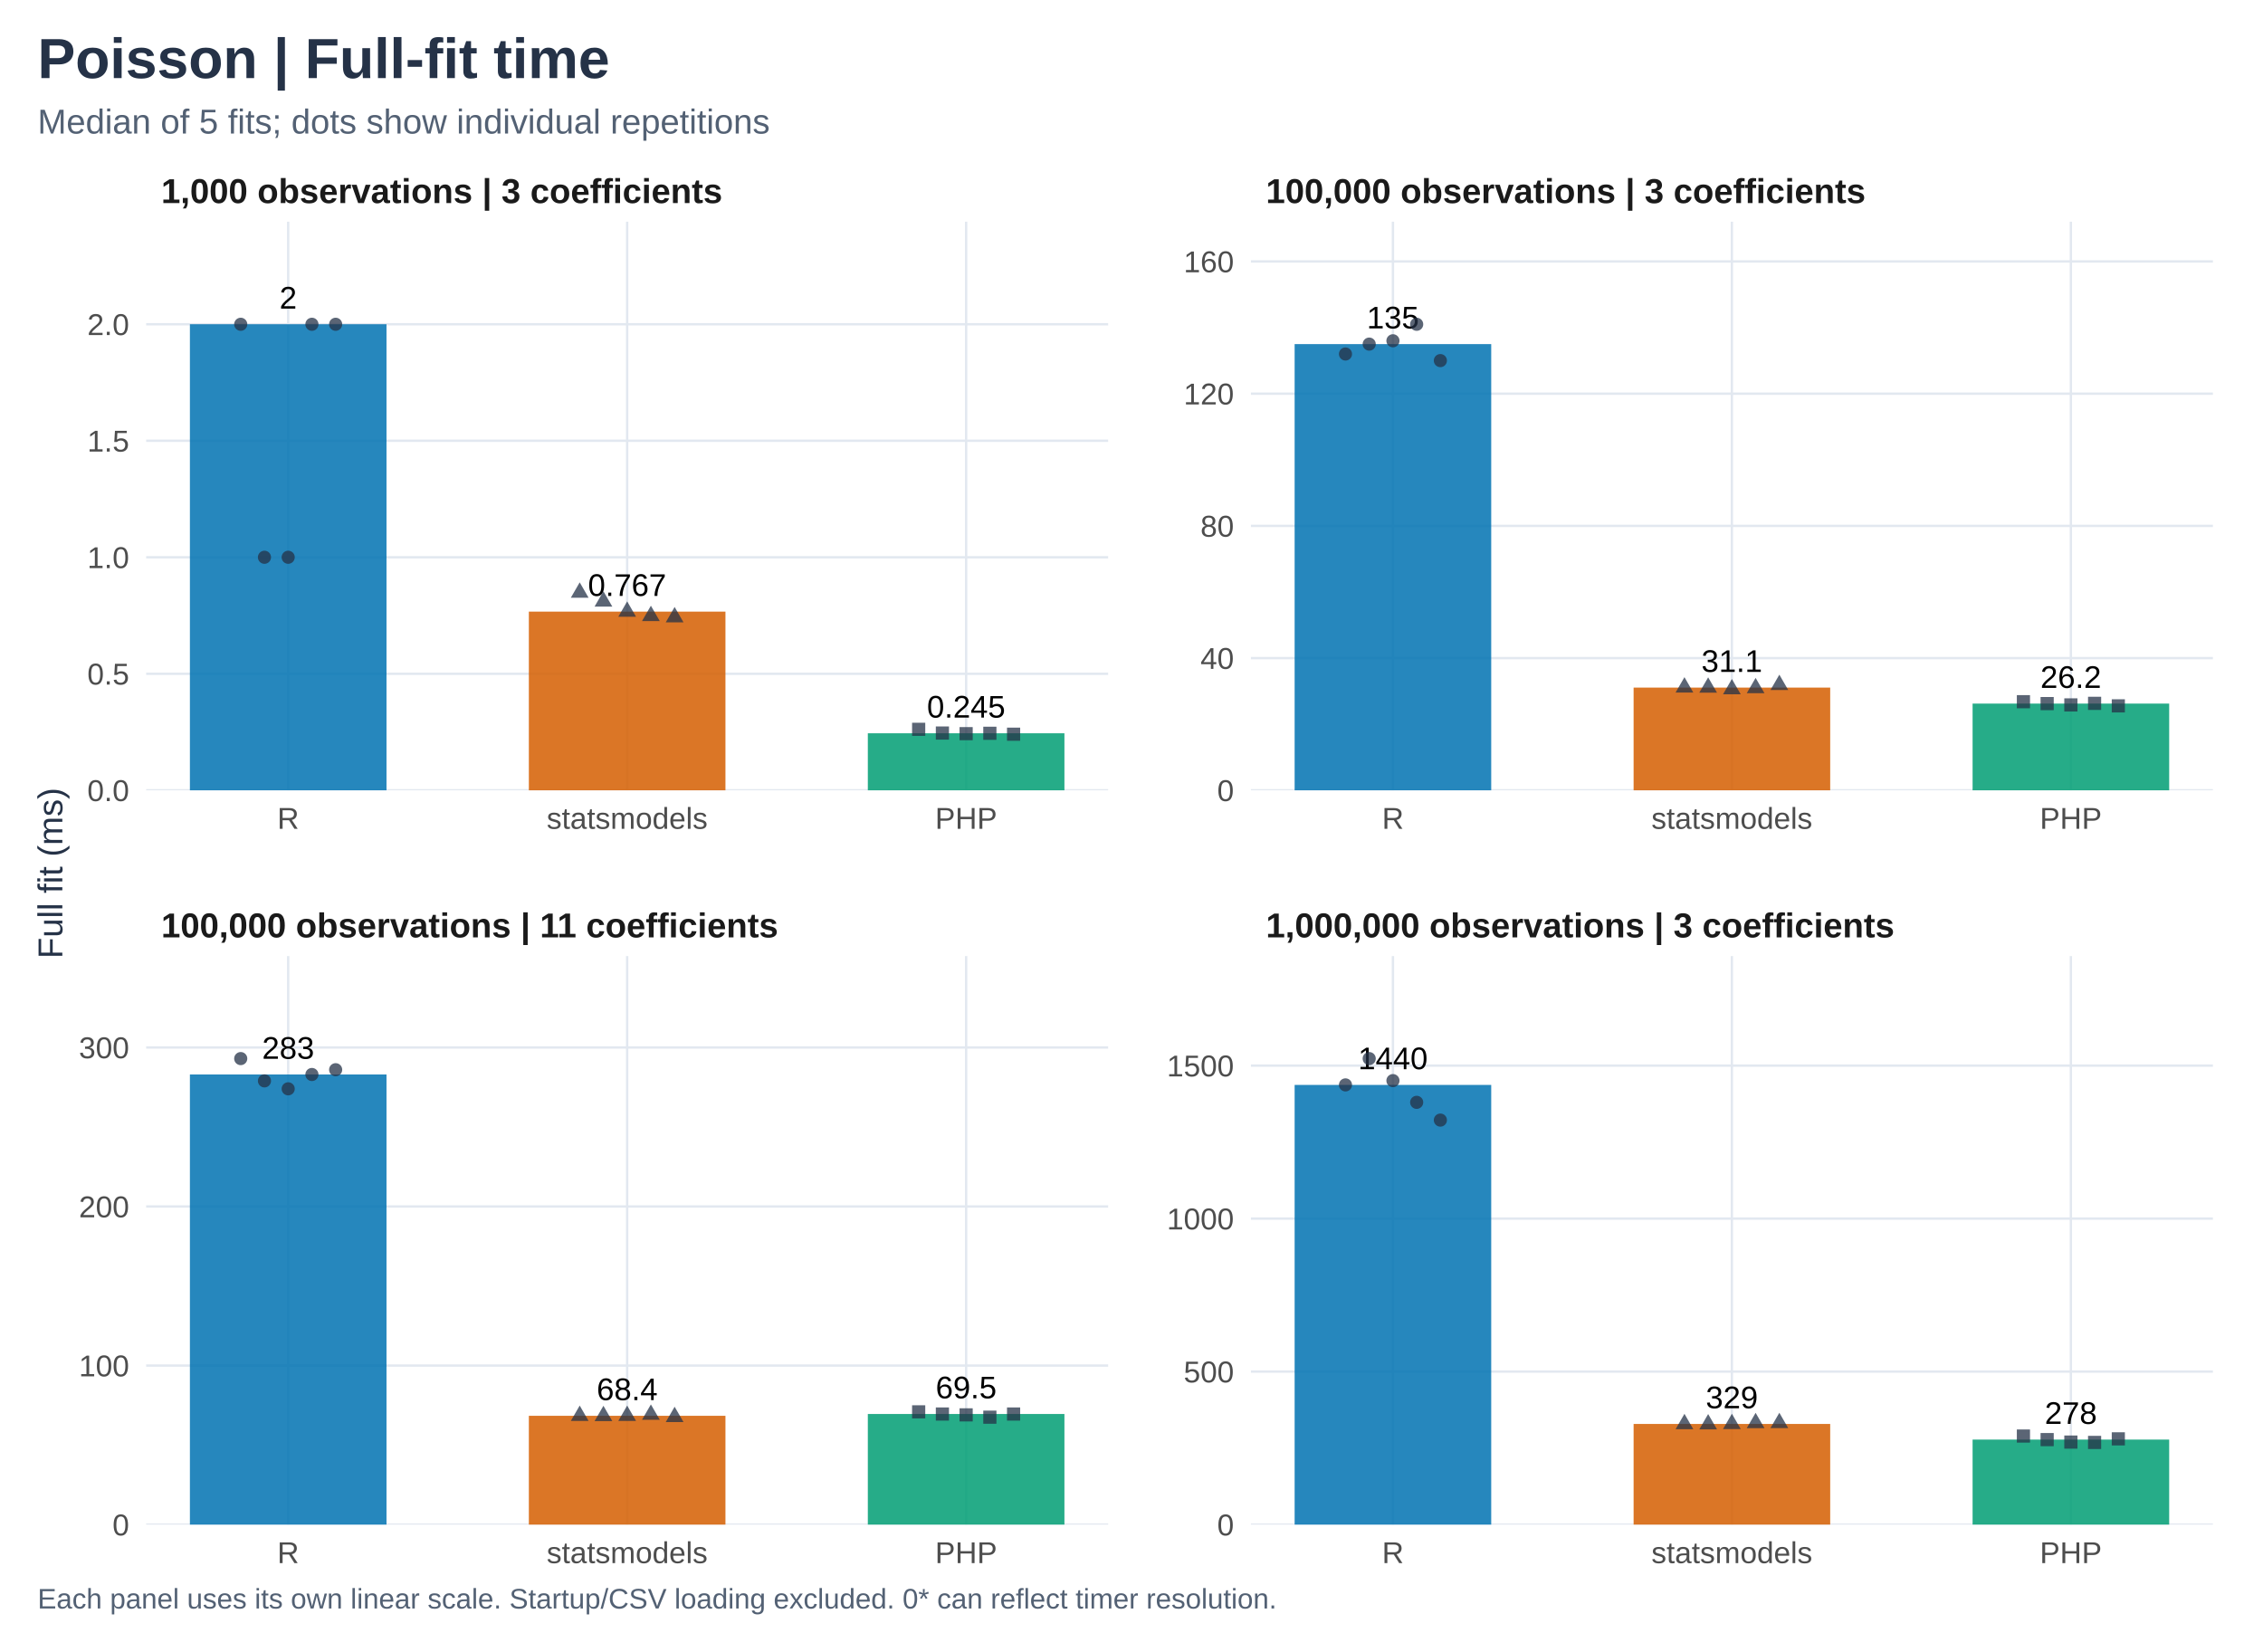
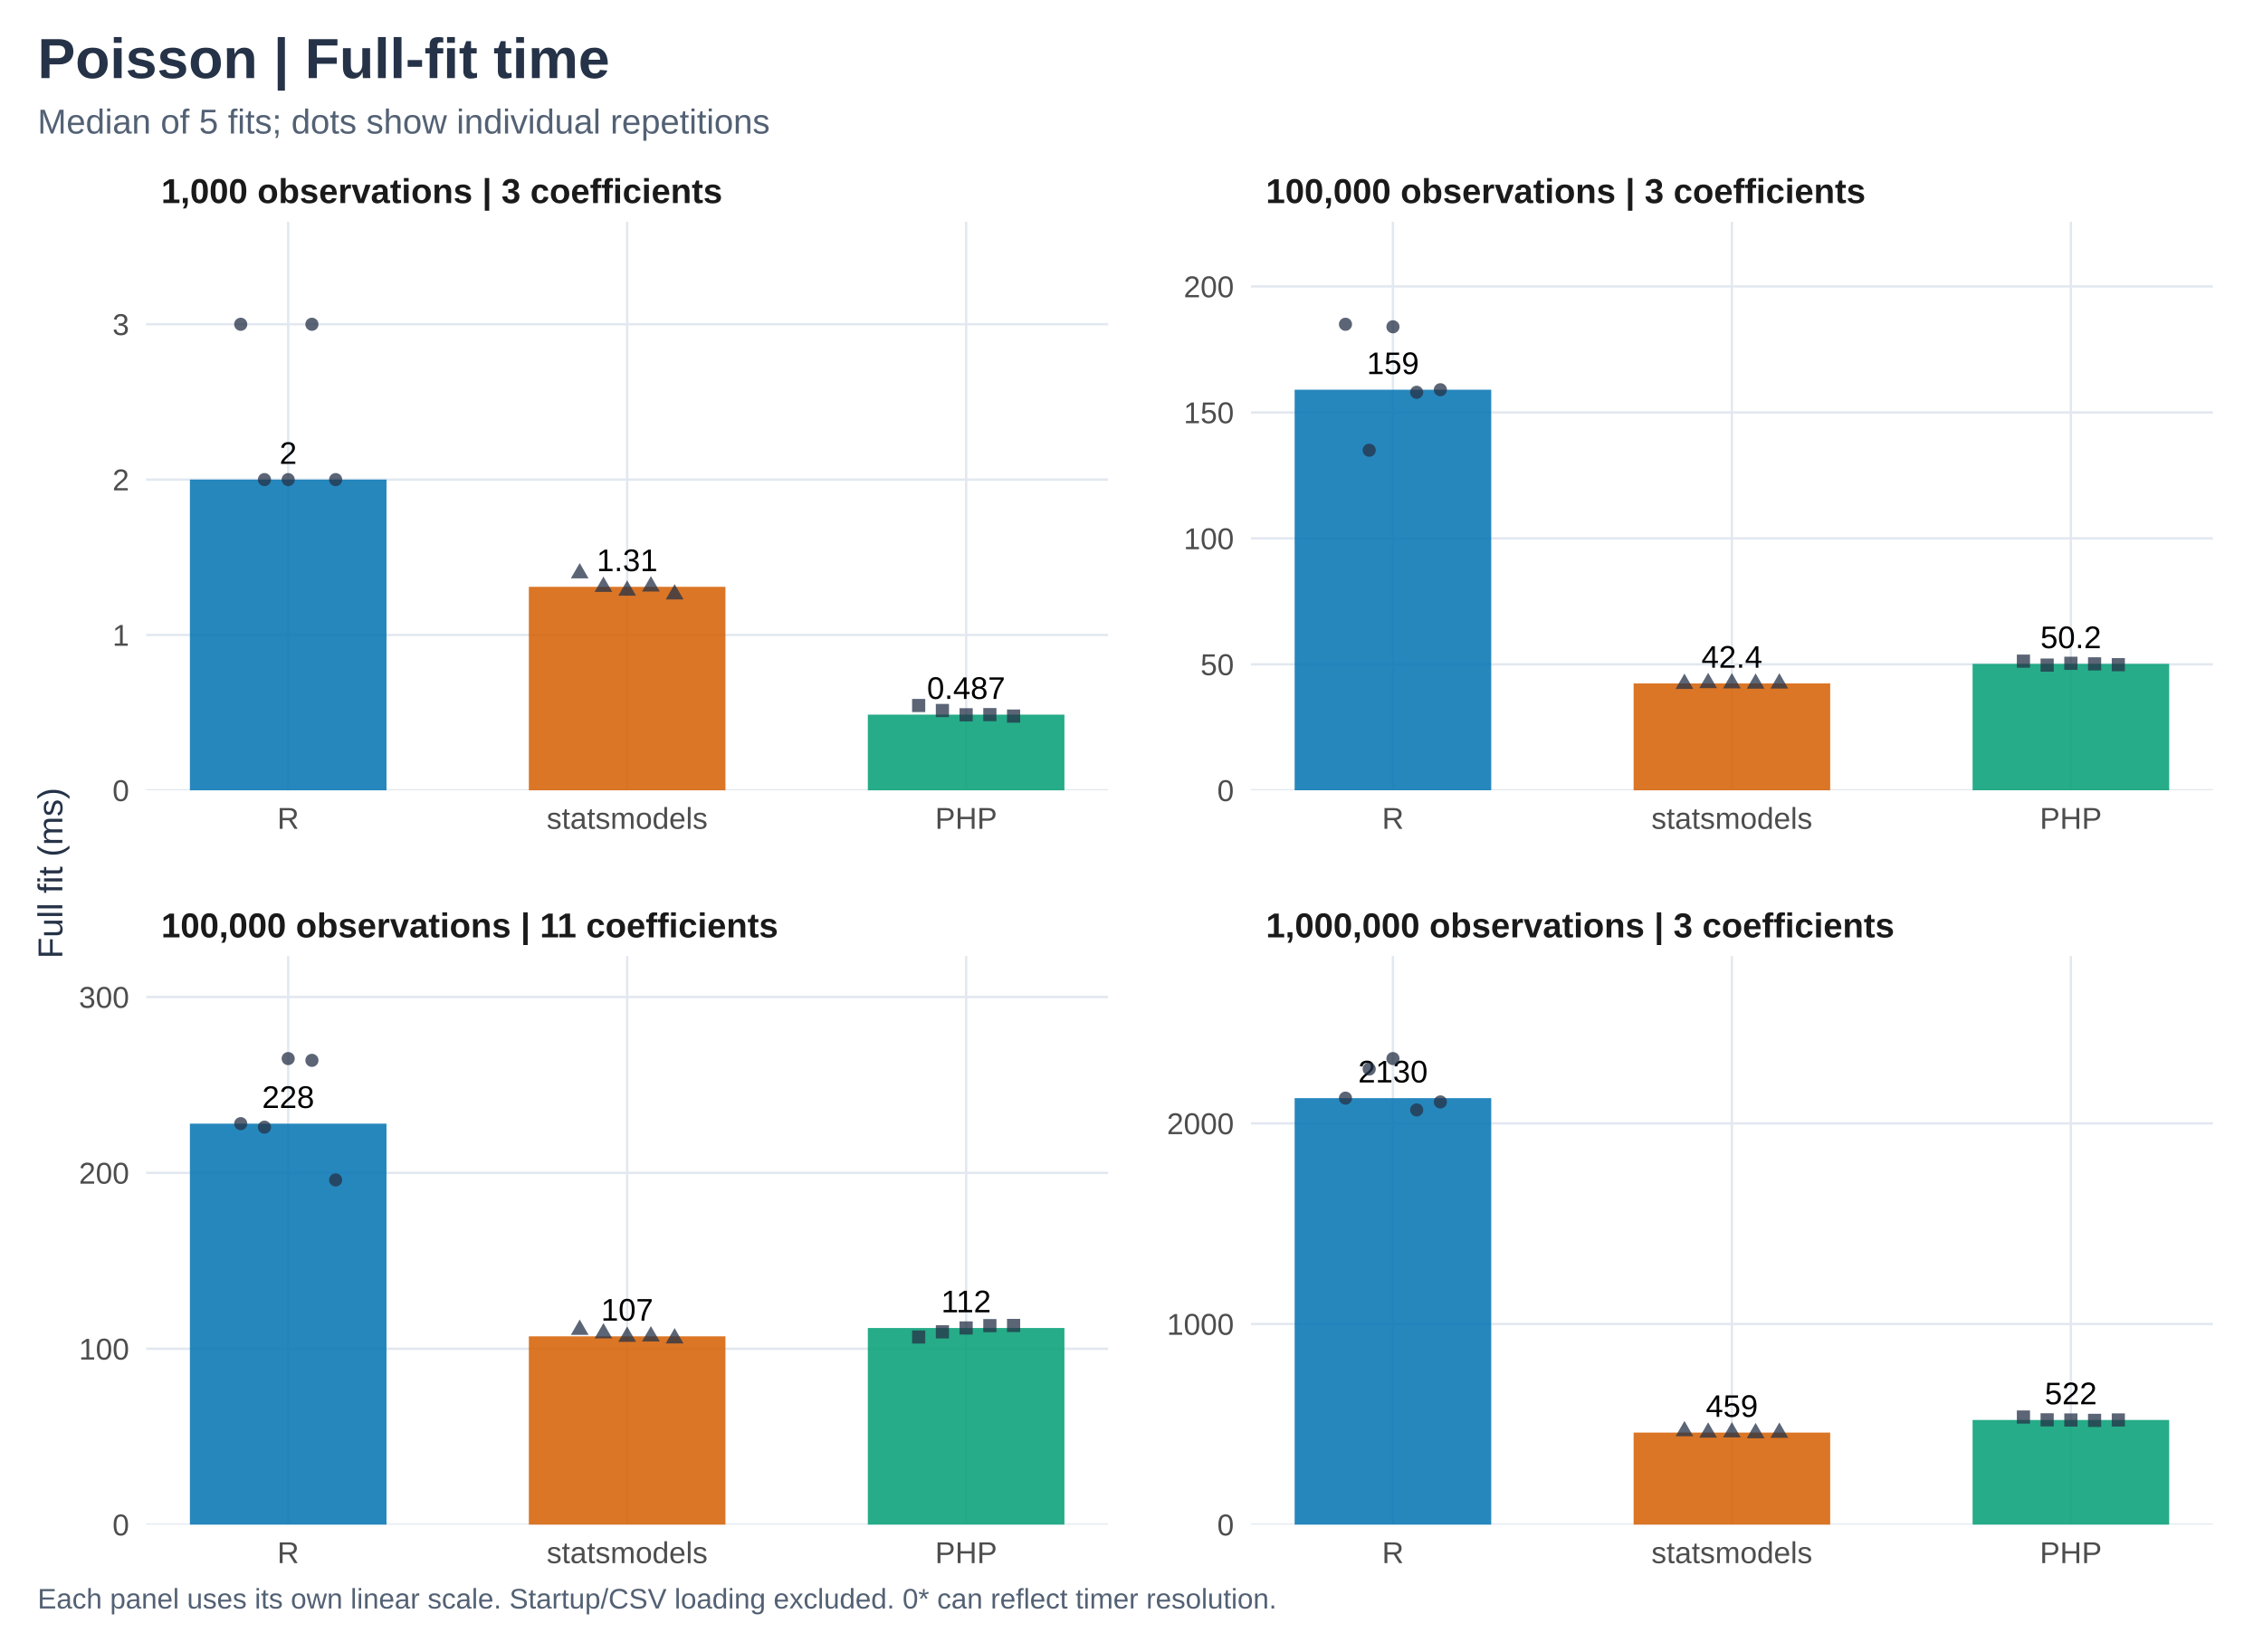
<svg xmlns="http://www.w3.org/2000/svg" width="720.00pt" height="525.60pt" viewBox="0 0 720.00 525.60">
  <g class="svglite">
    <defs>
      <style type="text/css">
    .svglite line, .svglite polyline, .svglite polygon, .svglite path, .svglite rect, .svglite circle {
      fill: none;
      stroke: #000000;
      stroke-linecap: round;
      stroke-linejoin: round;
      stroke-miterlimit: 10.00;
    }
    .svglite text {
      white-space: pre;
    }
    .svglite g.glyphgroup path {
      fill: inherit;
      stroke: none;
    }
  </style>
    </defs>
    <rect width="100%" height="100%" style="stroke: none; fill: #FFFFFF;" />
    <defs>
      <clipPath id="cpMC4wMHw3MjAuMDB8MC4wMHw1MjUuNjA=">
        <rect x="0.00" y="0.00" width="720.00" height="525.60" />
      </clipPath>
    </defs>
    <g clip-path="url(#cpMC4wMHw3MjAuMDB8MC4wMHw1MjUuNjA=)">
      <rect x="0.00" y="-0" width="720.00" height="525.60" style="stroke-width: 1.16; stroke: none; fill: #FFFFFF;" />
    </g>
    <defs>
      <clipPath id="cpNDYuNTB8MzUyLjU4fDcwLjU1fDI1MS40NA==">
        <rect x="46.50" y="70.55" width="306.07" height="180.89" />
      </clipPath>
    </defs>
    <g clip-path="url(#cpNDYuNTB8MzUyLjU4fDcwLjU1fDI1MS40NA==)">
      <polyline points="46.50,251.44 352.58,251.44 " style="stroke-width: 0.75; stroke: #E2E8F0; stroke-linecap: butt;" />
-       <polyline points="46.50,214.37 352.58,214.37 " style="stroke-width: 0.75; stroke: #E2E8F0; stroke-linecap: butt;" />
-       <polyline points="46.50,177.30 352.58,177.30 " style="stroke-width: 0.75; stroke: #E2E8F0; stroke-linecap: butt;" />
-       <polyline points="46.50,140.23 352.58,140.23 " style="stroke-width: 0.75; stroke: #E2E8F0; stroke-linecap: butt;" />
+       <polyline points="46.50,202.01 352.58,202.01 " style="stroke-width: 0.75; stroke: #E2E8F0; stroke-linecap: butt;" />
+       <polyline points="46.50,152.59 352.58,152.59 " style="stroke-width: 0.75; stroke: #E2E8F0; stroke-linecap: butt;" />
      <polyline points="46.50,103.17 352.58,103.17 " style="stroke-width: 0.75; stroke: #E2E8F0; stroke-linecap: butt;" />
      <polyline points="91.69,251.44 91.69,70.55 " style="stroke-width: 0.75; stroke: #E2E8F0; stroke-linecap: butt;" />
      <polyline points="199.54,251.44 199.54,70.55 " style="stroke-width: 0.75; stroke: #E2E8F0; stroke-linecap: butt;" />
      <polyline points="307.39,251.44 307.39,70.55 " style="stroke-width: 0.75; stroke: #E2E8F0; stroke-linecap: butt;" />
-       <rect x="60.42" y="103.17" width="62.55" height="148.27" style="stroke-width: 1.16; stroke: none; stroke-linecap: butt; stroke-linejoin: miter; fill: #0072B2; fill-opacity: 0.85;" />
-       <rect x="168.26" y="194.59" width="62.55" height="56.85" style="stroke-width: 1.16; stroke: none; stroke-linecap: butt; stroke-linejoin: miter; fill: #D55E00; fill-opacity: 0.85;" />
-       <rect x="276.11" y="233.30" width="62.55" height="18.14" style="stroke-width: 1.16; stroke: none; stroke-linecap: butt; stroke-linejoin: miter; fill: #009E73; fill-opacity: 0.85;" />
-       <text x="91.69" y="98.18" text-anchor="middle" style="font-size: 9.96px; font-family: &quot;Arial&quot;;" textLength="5.53px" lengthAdjust="spacingAndGlyphs">2</text>
-       <text x="199.54" y="189.60" text-anchor="middle" style="font-size: 9.96px; font-family: &quot;Arial&quot;;" textLength="24.89px" lengthAdjust="spacingAndGlyphs">0.767</text>
-       <text x="307.39" y="228.31" text-anchor="middle" style="font-size: 9.96px; font-family: &quot;Arial&quot;;" textLength="24.89px" lengthAdjust="spacingAndGlyphs">0.245</text>
+       <rect x="60.42" y="152.59" width="62.55" height="98.85" style="stroke-width: 1.16; stroke: none; stroke-linecap: butt; stroke-linejoin: miter; fill: #0072B2; fill-opacity: 0.85;" />
+       <rect x="168.26" y="186.70" width="62.55" height="64.74" style="stroke-width: 1.16; stroke: none; stroke-linecap: butt; stroke-linejoin: miter; fill: #D55E00; fill-opacity: 0.85;" />
+       <rect x="276.11" y="227.36" width="62.55" height="24.08" style="stroke-width: 1.16; stroke: none; stroke-linecap: butt; stroke-linejoin: miter; fill: #009E73; fill-opacity: 0.85;" />
+       <text x="91.69" y="147.60" text-anchor="middle" style="font-size: 9.96px; font-family: &quot;Arial&quot;;" textLength="5.53px" lengthAdjust="spacingAndGlyphs">2</text>
+       <text x="199.54" y="181.71" text-anchor="middle" style="font-size: 9.96px; font-family: &quot;Arial&quot;;" textLength="19.36px" lengthAdjust="spacingAndGlyphs">1.31</text>
+       <text x="307.39" y="222.37" text-anchor="middle" style="font-size: 9.96px; font-family: &quot;Arial&quot;;" textLength="24.89px" lengthAdjust="spacingAndGlyphs">0.487</text>
      <circle cx="76.59" cy="103.17" r="2.09" style="stroke-width: 0.77; stroke: none; fill: #253247; fill-opacity: 0.75;" />
-       <circle cx="84.14" cy="177.30" r="2.09" style="stroke-width: 0.77; stroke: none; fill: #253247; fill-opacity: 0.75;" />
-       <circle cx="91.69" cy="177.30" r="2.09" style="stroke-width: 0.77; stroke: none; fill: #253247; fill-opacity: 0.75;" />
+       <circle cx="84.14" cy="152.59" r="2.09" style="stroke-width: 0.77; stroke: none; fill: #253247; fill-opacity: 0.75;" />
+       <circle cx="91.69" cy="152.59" r="2.09" style="stroke-width: 0.77; stroke: none; fill: #253247; fill-opacity: 0.75;" />
      <circle cx="99.24" cy="103.17" r="2.09" style="stroke-width: 0.77; stroke: none; fill: #253247; fill-opacity: 0.75;" />
-       <circle cx="106.79" cy="103.17" r="2.09" style="stroke-width: 0.77; stroke: none; fill: #253247; fill-opacity: 0.75;" />
-       <polygon points="184.44,185.28 187.26,190.17 181.62,190.17 " style="stroke-width: 0.77; stroke: none; fill: #253247; fill-opacity: 0.75;" />
-       <polygon points="191.99,188.11 194.81,192.99 189.17,192.99 " style="stroke-width: 0.77; stroke: none; fill: #253247; fill-opacity: 0.75;" />
-       <polygon points="199.54,191.33 202.36,196.22 196.72,196.22 " style="stroke-width: 0.77; stroke: none; fill: #253247; fill-opacity: 0.75;" />
-       <polygon points="207.09,192.71 209.91,197.60 204.27,197.60 " style="stroke-width: 0.77; stroke: none; fill: #253247; fill-opacity: 0.75;" />
-       <polygon points="214.64,193.11 217.46,198.00 211.82,198.00 " style="stroke-width: 0.77; stroke: none; fill: #253247; fill-opacity: 0.75;" />
-       <polygon points="290.19,234.13 294.38,234.13 294.38,229.95 290.19,229.95 " style="stroke-width: 0.77; stroke: none; fill: #253247; fill-opacity: 0.75;" />
-       <polygon points="297.74,235.32 301.93,235.32 301.93,231.13 297.74,231.13 " style="stroke-width: 0.77; stroke: none; fill: #253247; fill-opacity: 0.75;" />
-       <polygon points="305.29,235.51 309.48,235.51 309.48,231.33 305.29,231.33 " style="stroke-width: 0.77; stroke: none; fill: #253247; fill-opacity: 0.75;" />
-       <polygon points="312.84,235.39 317.03,235.39 317.03,231.21 312.84,231.21 " style="stroke-width: 0.77; stroke: none; fill: #253247; fill-opacity: 0.75;" />
-       <polygon points="320.39,235.69 324.58,235.69 324.58,231.50 320.39,231.50 " style="stroke-width: 0.77; stroke: none; fill: #253247; fill-opacity: 0.75;" />
+       <circle cx="106.79" cy="152.59" r="2.09" style="stroke-width: 0.77; stroke: none; fill: #253247; fill-opacity: 0.75;" />
+       <polygon points="184.44,179.14 187.26,184.02 181.62,184.02 " style="stroke-width: 0.77; stroke: none; fill: #253247; fill-opacity: 0.75;" />
+       <polygon points="191.99,183.44 194.81,188.32 189.17,188.32 " style="stroke-width: 0.77; stroke: none; fill: #253247; fill-opacity: 0.75;" />
+       <polygon points="199.54,184.63 202.36,189.52 196.72,189.52 " style="stroke-width: 0.77; stroke: none; fill: #253247; fill-opacity: 0.75;" />
+       <polygon points="207.09,183.30 209.91,188.19 204.27,188.19 " style="stroke-width: 0.77; stroke: none; fill: #253247; fill-opacity: 0.75;" />
+       <polygon points="214.64,185.82 217.46,190.71 211.82,190.71 " style="stroke-width: 0.77; stroke: none; fill: #253247; fill-opacity: 0.75;" />
+       <polygon points="290.19,226.55 294.38,226.55 294.38,222.37 290.19,222.37 " style="stroke-width: 0.77; stroke: none; fill: #253247; fill-opacity: 0.75;" />
+       <polygon points="297.74,228.15 301.93,228.15 301.93,223.96 297.74,223.96 " style="stroke-width: 0.77; stroke: none; fill: #253247; fill-opacity: 0.75;" />
+       <polygon points="305.29,229.51 309.48,229.51 309.48,225.32 305.29,225.32 " style="stroke-width: 0.77; stroke: none; fill: #253247; fill-opacity: 0.75;" />
+       <polygon points="312.84,229.45 317.03,229.45 317.03,225.27 312.84,225.27 " style="stroke-width: 0.77; stroke: none; fill: #253247; fill-opacity: 0.75;" />
+       <polygon points="320.39,229.92 324.58,229.92 324.58,225.73 320.39,225.73 " style="stroke-width: 0.77; stroke: none; fill: #253247; fill-opacity: 0.75;" />
    </g>
    <g clip-path="url(#cpMC4wMHw3MjAuMDB8MC4wMHw1MjUuNjA=)">
</g>
    <defs>
      <clipPath id="cpNDYuNTB8MzUyLjU4fDMwNC4xOHw0ODUuMDc=">
        <rect x="46.50" y="304.18" width="306.07" height="180.89" />
      </clipPath>
    </defs>
    <g clip-path="url(#cpNDYuNTB8MzUyLjU4fDMwNC4xOHw0ODUuMDc=)">
      <polyline points="46.50,485.07 352.58,485.07 " style="stroke-width: 0.75; stroke: #E2E8F0; stroke-linecap: butt;" />
-       <polyline points="46.50,434.47 352.58,434.47 " style="stroke-width: 0.75; stroke: #E2E8F0; stroke-linecap: butt;" />
-       <polyline points="46.50,383.86 352.58,383.86 " style="stroke-width: 0.75; stroke: #E2E8F0; stroke-linecap: butt;" />
-       <polyline points="46.50,333.26 352.58,333.26 " style="stroke-width: 0.75; stroke: #E2E8F0; stroke-linecap: butt;" />
+       <polyline points="46.50,429.12 352.58,429.12 " style="stroke-width: 0.75; stroke: #E2E8F0; stroke-linecap: butt;" />
+       <polyline points="46.50,373.17 352.58,373.17 " style="stroke-width: 0.75; stroke: #E2E8F0; stroke-linecap: butt;" />
+       <polyline points="46.50,317.22 352.58,317.22 " style="stroke-width: 0.75; stroke: #E2E8F0; stroke-linecap: butt;" />
      <polyline points="91.69,485.07 91.69,304.18 " style="stroke-width: 0.75; stroke: #E2E8F0; stroke-linecap: butt;" />
      <polyline points="199.54,485.07 199.54,304.18 " style="stroke-width: 0.75; stroke: #E2E8F0; stroke-linecap: butt;" />
      <polyline points="307.39,485.07 307.39,304.18 " style="stroke-width: 0.75; stroke: #E2E8F0; stroke-linecap: butt;" />
-       <rect x="60.42" y="341.86" width="62.55" height="143.21" style="stroke-width: 1.16; stroke: none; stroke-linecap: butt; stroke-linejoin: miter; fill: #0072B2; fill-opacity: 0.85;" />
-       <rect x="168.26" y="450.45" width="62.55" height="34.62" style="stroke-width: 1.16; stroke: none; stroke-linecap: butt; stroke-linejoin: miter; fill: #D55E00; fill-opacity: 0.85;" />
-       <rect x="276.11" y="449.88" width="62.55" height="35.19" style="stroke-width: 1.16; stroke: none; stroke-linecap: butt; stroke-linejoin: miter; fill: #009E73; fill-opacity: 0.85;" />
-       <text x="91.69" y="336.87" text-anchor="middle" style="font-size: 9.96px; font-family: &quot;Arial&quot;;" textLength="16.59px" lengthAdjust="spacingAndGlyphs">283</text>
-       <text x="199.54" y="445.46" text-anchor="middle" style="font-size: 9.96px; font-family: &quot;Arial&quot;;" textLength="19.36px" lengthAdjust="spacingAndGlyphs">68.4</text>
-       <text x="307.39" y="444.89" text-anchor="middle" style="font-size: 9.96px; font-family: &quot;Arial&quot;;" textLength="19.36px" lengthAdjust="spacingAndGlyphs">69.5</text>
-       <circle cx="76.59" cy="336.80" r="2.09" style="stroke-width: 0.77; stroke: none; fill: #253247; fill-opacity: 0.75;" />
-       <circle cx="84.14" cy="343.89" r="2.09" style="stroke-width: 0.77; stroke: none; fill: #253247; fill-opacity: 0.75;" />
-       <circle cx="91.69" cy="346.42" r="2.09" style="stroke-width: 0.77; stroke: none; fill: #253247; fill-opacity: 0.75;" />
-       <circle cx="99.24" cy="341.86" r="2.09" style="stroke-width: 0.77; stroke: none; fill: #253247; fill-opacity: 0.75;" />
-       <circle cx="106.79" cy="340.34" r="2.09" style="stroke-width: 0.77; stroke: none; fill: #253247; fill-opacity: 0.75;" />
-       <polygon points="184.44,447.19 187.26,452.08 181.62,452.08 " style="stroke-width: 0.77; stroke: none; fill: #253247; fill-opacity: 0.75;" />
-       <polygon points="191.99,447.26 194.81,452.14 189.17,452.14 " style="stroke-width: 0.77; stroke: none; fill: #253247; fill-opacity: 0.75;" />
-       <polygon points="199.54,447.19 202.36,452.08 196.72,452.08 " style="stroke-width: 0.77; stroke: none; fill: #253247; fill-opacity: 0.75;" />
-       <polygon points="207.09,446.83 209.91,451.71 204.27,451.71 " style="stroke-width: 0.77; stroke: none; fill: #253247; fill-opacity: 0.75;" />
-       <polygon points="214.64,447.56 217.46,452.44 211.82,452.44 " style="stroke-width: 0.77; stroke: none; fill: #253247; fill-opacity: 0.75;" />
-       <polygon points="290.19,451.28 294.38,451.28 294.38,447.10 290.19,447.10 " style="stroke-width: 0.77; stroke: none; fill: #253247; fill-opacity: 0.75;" />
-       <polygon points="297.74,451.98 301.93,451.98 301.93,447.79 297.74,447.79 " style="stroke-width: 0.77; stroke: none; fill: #253247; fill-opacity: 0.75;" />
-       <polygon points="305.29,452.25 309.48,452.25 309.48,448.06 305.29,448.06 " style="stroke-width: 0.77; stroke: none; fill: #253247; fill-opacity: 0.75;" />
-       <polygon points="312.84,452.98 317.03,452.98 317.03,448.80 312.84,448.80 " style="stroke-width: 0.77; stroke: none; fill: #253247; fill-opacity: 0.75;" />
-       <polygon points="320.39,451.98 324.58,451.98 324.58,447.79 320.39,447.79 " style="stroke-width: 0.77; stroke: none; fill: #253247; fill-opacity: 0.75;" />
+       <rect x="60.42" y="357.50" width="62.55" height="127.57" style="stroke-width: 1.16; stroke: none; stroke-linecap: butt; stroke-linejoin: miter; fill: #0072B2; fill-opacity: 0.85;" />
+       <rect x="168.26" y="425.16" width="62.55" height="59.91" style="stroke-width: 1.16; stroke: none; stroke-linecap: butt; stroke-linejoin: miter; fill: #D55E00; fill-opacity: 0.85;" />
+       <rect x="276.11" y="422.51" width="62.55" height="62.57" style="stroke-width: 1.16; stroke: none; stroke-linecap: butt; stroke-linejoin: miter; fill: #009E73; fill-opacity: 0.85;" />
+       <text x="91.69" y="352.51" text-anchor="middle" style="font-size: 9.96px; font-family: &quot;Arial&quot;;" textLength="16.59px" lengthAdjust="spacingAndGlyphs">228</text>
+       <text x="199.54" y="420.17" text-anchor="middle" style="font-size: 9.96px; font-family: &quot;Arial&quot;;" textLength="16.59px" lengthAdjust="spacingAndGlyphs">107</text>
+       <text x="307.39" y="417.52" text-anchor="middle" style="font-size: 9.96px; font-family: &quot;Arial&quot;;" textLength="15.86px" lengthAdjust="spacingAndGlyphs">112</text>
+       <circle cx="76.59" cy="357.50" r="2.09" style="stroke-width: 0.77; stroke: none; fill: #253247; fill-opacity: 0.75;" />
+       <circle cx="84.14" cy="358.62" r="2.09" style="stroke-width: 0.77; stroke: none; fill: #253247; fill-opacity: 0.75;" />
+       <circle cx="91.69" cy="336.80" r="2.09" style="stroke-width: 0.77; stroke: none; fill: #253247; fill-opacity: 0.75;" />
+       <circle cx="99.24" cy="337.36" r="2.09" style="stroke-width: 0.77; stroke: none; fill: #253247; fill-opacity: 0.75;" />
+       <circle cx="106.79" cy="375.41" r="2.09" style="stroke-width: 0.77; stroke: none; fill: #253247; fill-opacity: 0.75;" />
+       <polygon points="184.44,419.82 187.26,424.70 181.62,424.70 " style="stroke-width: 0.77; stroke: none; fill: #253247; fill-opacity: 0.75;" />
+       <polygon points="191.99,420.94 194.81,425.82 189.17,425.82 " style="stroke-width: 0.77; stroke: none; fill: #253247; fill-opacity: 0.75;" />
+       <polygon points="199.54,422.02 202.36,426.91 196.72,426.91 " style="stroke-width: 0.77; stroke: none; fill: #253247; fill-opacity: 0.75;" />
+       <polygon points="207.09,421.90 209.91,426.79 204.27,426.79 " style="stroke-width: 0.77; stroke: none; fill: #253247; fill-opacity: 0.75;" />
+       <polygon points="214.64,422.54 217.46,427.43 211.82,427.43 " style="stroke-width: 0.77; stroke: none; fill: #253247; fill-opacity: 0.75;" />
+       <polygon points="290.19,427.47 294.38,427.47 294.38,423.29 290.19,423.29 " style="stroke-width: 0.77; stroke: none; fill: #253247; fill-opacity: 0.75;" />
+       <polygon points="297.74,425.83 301.93,425.83 301.93,421.64 297.74,421.64 " style="stroke-width: 0.77; stroke: none; fill: #253247; fill-opacity: 0.75;" />
+       <polygon points="305.29,424.60 309.48,424.60 309.48,420.41 305.29,420.41 " style="stroke-width: 0.77; stroke: none; fill: #253247; fill-opacity: 0.75;" />
+       <polygon points="312.84,423.86 317.03,423.86 317.03,419.67 312.84,419.67 " style="stroke-width: 0.77; stroke: none; fill: #253247; fill-opacity: 0.75;" />
+       <polygon points="320.39,423.80 324.58,423.80 324.58,419.61 320.39,419.61 " style="stroke-width: 0.77; stroke: none; fill: #253247; fill-opacity: 0.75;" />
    </g>
    <g clip-path="url(#cpMC4wMHw3MjAuMDB8MC4wMHw1MjUuNjA=)">
</g>
    <defs>
      <clipPath id="cpMzk3Ljk5fDcwNC4wNnw3MC41NXwyNTEuNDQ=">
        <rect x="397.99" y="70.55" width="306.07" height="180.89" />
      </clipPath>
    </defs>
    <g clip-path="url(#cpMzk3Ljk5fDcwNC4wNnw3MC41NXwyNTEuNDQ=)">
      <polyline points="397.99,251.44 704.06,251.44 " style="stroke-width: 0.75; stroke: #E2E8F0; stroke-linecap: butt;" />
-       <polyline points="397.99,209.38 704.06,209.38 " style="stroke-width: 0.75; stroke: #E2E8F0; stroke-linecap: butt;" />
-       <polyline points="397.99,167.31 704.06,167.31 " style="stroke-width: 0.75; stroke: #E2E8F0; stroke-linecap: butt;" />
-       <polyline points="397.99,125.25 704.06,125.25 " style="stroke-width: 0.75; stroke: #E2E8F0; stroke-linecap: butt;" />
-       <polyline points="397.99,83.19 704.06,83.19 " style="stroke-width: 0.75; stroke: #E2E8F0; stroke-linecap: butt;" />
+       <polyline points="397.99,211.36 704.06,211.36 " style="stroke-width: 0.75; stroke: #E2E8F0; stroke-linecap: butt;" />
+       <polyline points="397.99,171.29 704.06,171.29 " style="stroke-width: 0.75; stroke: #E2E8F0; stroke-linecap: butt;" />
+       <polyline points="397.99,131.22 704.06,131.22 " style="stroke-width: 0.75; stroke: #E2E8F0; stroke-linecap: butt;" />
+       <polyline points="397.99,91.14 704.06,91.14 " style="stroke-width: 0.75; stroke: #E2E8F0; stroke-linecap: butt;" />
      <polyline points="443.18,251.44 443.18,70.55 " style="stroke-width: 0.75; stroke: #E2E8F0; stroke-linecap: butt;" />
      <polyline points="551.02,251.44 551.02,70.55 " style="stroke-width: 0.75; stroke: #E2E8F0; stroke-linecap: butt;" />
      <polyline points="658.87,251.44 658.87,70.55 " style="stroke-width: 0.75; stroke: #E2E8F0; stroke-linecap: butt;" />
-       <rect x="411.90" y="109.48" width="62.55" height="141.96" style="stroke-width: 1.16; stroke: none; stroke-linecap: butt; stroke-linejoin: miter; fill: #0072B2; fill-opacity: 0.85;" />
-       <rect x="519.75" y="218.76" width="62.55" height="32.68" style="stroke-width: 1.16; stroke: none; stroke-linecap: butt; stroke-linejoin: miter; fill: #D55E00; fill-opacity: 0.85;" />
-       <rect x="627.60" y="223.86" width="62.55" height="27.58" style="stroke-width: 1.16; stroke: none; stroke-linecap: butt; stroke-linejoin: miter; fill: #009E73; fill-opacity: 0.85;" />
-       <text x="443.18" y="104.49" text-anchor="middle" style="font-size: 9.96px; font-family: &quot;Arial&quot;;" textLength="16.59px" lengthAdjust="spacingAndGlyphs">135</text>
-       <text x="551.02" y="213.77" text-anchor="middle" style="font-size: 9.96px; font-family: &quot;Arial&quot;;" textLength="19.36px" lengthAdjust="spacingAndGlyphs">31.1</text>
-       <text x="658.87" y="218.87" text-anchor="middle" style="font-size: 9.96px; font-family: &quot;Arial&quot;;" textLength="19.36px" lengthAdjust="spacingAndGlyphs">26.2</text>
-       <circle cx="428.08" cy="112.63" r="2.09" style="stroke-width: 0.77; stroke: none; fill: #253247; fill-opacity: 0.75;" />
-       <circle cx="435.63" cy="109.48" r="2.09" style="stroke-width: 0.77; stroke: none; fill: #253247; fill-opacity: 0.75;" />
-       <circle cx="443.18" cy="108.42" r="2.09" style="stroke-width: 0.77; stroke: none; fill: #253247; fill-opacity: 0.75;" />
-       <circle cx="450.73" cy="103.17" r="2.09" style="stroke-width: 0.77; stroke: none; fill: #253247; fill-opacity: 0.75;" />
-       <circle cx="458.27" cy="114.73" r="2.09" style="stroke-width: 0.77; stroke: none; fill: #253247; fill-opacity: 0.75;" />
-       <polygon points="535.93,215.44 538.74,220.33 533.11,220.33 " style="stroke-width: 0.77; stroke: none; fill: #253247; fill-opacity: 0.75;" />
-       <polygon points="543.47,215.50 546.29,220.38 540.65,220.38 " style="stroke-width: 0.77; stroke: none; fill: #253247; fill-opacity: 0.75;" />
-       <polygon points="551.02,216.02 553.84,220.90 548.20,220.90 " style="stroke-width: 0.77; stroke: none; fill: #253247; fill-opacity: 0.75;" />
-       <polygon points="558.57,215.67 561.39,220.55 555.75,220.55 " style="stroke-width: 0.77; stroke: none; fill: #253247; fill-opacity: 0.75;" />
-       <polygon points="566.12,214.65 568.94,219.53 563.30,219.53 " style="stroke-width: 0.77; stroke: none; fill: #253247; fill-opacity: 0.75;" />
-       <polygon points="641.68,225.35 645.87,225.35 645.87,221.16 641.68,221.16 " style="stroke-width: 0.77; stroke: none; fill: #253247; fill-opacity: 0.75;" />
-       <polygon points="649.23,225.95 653.42,225.95 653.42,221.76 649.23,221.76 " style="stroke-width: 0.77; stroke: none; fill: #253247; fill-opacity: 0.75;" />
-       <polygon points="656.78,226.37 660.97,226.37 660.97,222.18 656.78,222.18 " style="stroke-width: 0.77; stroke: none; fill: #253247; fill-opacity: 0.75;" />
-       <polygon points="664.33,225.87 668.51,225.87 668.51,221.68 664.33,221.68 " style="stroke-width: 0.77; stroke: none; fill: #253247; fill-opacity: 0.75;" />
-       <polygon points="671.88,226.67 676.06,226.67 676.06,222.48 671.88,222.48 " style="stroke-width: 0.77; stroke: none; fill: #253247; fill-opacity: 0.75;" />
+       <rect x="411.90" y="124.00" width="62.55" height="127.43" style="stroke-width: 1.16; stroke: none; stroke-linecap: butt; stroke-linejoin: miter; fill: #0072B2; fill-opacity: 0.85;" />
+       <rect x="519.75" y="217.44" width="62.55" height="34.00" style="stroke-width: 1.16; stroke: none; stroke-linecap: butt; stroke-linejoin: miter; fill: #D55E00; fill-opacity: 0.85;" />
+       <rect x="627.60" y="211.21" width="62.55" height="40.22" style="stroke-width: 1.16; stroke: none; stroke-linecap: butt; stroke-linejoin: miter; fill: #009E73; fill-opacity: 0.85;" />
+       <text x="443.18" y="119.02" text-anchor="middle" style="font-size: 9.96px; font-family: &quot;Arial&quot;;" textLength="16.59px" lengthAdjust="spacingAndGlyphs">159</text>
+       <text x="551.02" y="212.45" text-anchor="middle" style="font-size: 9.96px; font-family: &quot;Arial&quot;;" textLength="19.36px" lengthAdjust="spacingAndGlyphs">42.4</text>
+       <text x="658.87" y="206.22" text-anchor="middle" style="font-size: 9.96px; font-family: &quot;Arial&quot;;" textLength="19.36px" lengthAdjust="spacingAndGlyphs">50.2</text>
+       <circle cx="428.08" cy="103.17" r="2.09" style="stroke-width: 0.77; stroke: none; fill: #253247; fill-opacity: 0.75;" />
+       <circle cx="435.63" cy="143.24" r="2.09" style="stroke-width: 0.77; stroke: none; fill: #253247; fill-opacity: 0.75;" />
+       <circle cx="443.18" cy="103.97" r="2.09" style="stroke-width: 0.77; stroke: none; fill: #253247; fill-opacity: 0.75;" />
+       <circle cx="450.73" cy="124.81" r="2.09" style="stroke-width: 0.77; stroke: none; fill: #253247; fill-opacity: 0.75;" />
+       <circle cx="458.27" cy="124.00" r="2.09" style="stroke-width: 0.77; stroke: none; fill: #253247; fill-opacity: 0.75;" />
+       <polygon points="535.93,214.30 538.74,219.18 533.11,219.18 " style="stroke-width: 0.77; stroke: none; fill: #253247; fill-opacity: 0.75;" />
+       <polygon points="543.47,214.05 546.29,218.93 540.65,218.93 " style="stroke-width: 0.77; stroke: none; fill: #253247; fill-opacity: 0.75;" />
+       <polygon points="551.02,214.12 553.84,219.01 548.20,219.01 " style="stroke-width: 0.77; stroke: none; fill: #253247; fill-opacity: 0.75;" />
+       <polygon points="558.57,214.24 561.39,219.12 555.75,219.12 " style="stroke-width: 0.77; stroke: none; fill: #253247; fill-opacity: 0.75;" />
+       <polygon points="566.12,214.18 568.94,219.07 563.30,219.07 " style="stroke-width: 0.77; stroke: none; fill: #253247; fill-opacity: 0.75;" />
+       <polygon points="641.68,212.45 645.87,212.45 645.87,208.26 641.68,208.26 " style="stroke-width: 0.77; stroke: none; fill: #253247; fill-opacity: 0.75;" />
+       <polygon points="649.23,213.70 653.42,213.70 653.42,209.51 649.23,209.51 " style="stroke-width: 0.77; stroke: none; fill: #253247; fill-opacity: 0.75;" />
+       <polygon points="656.78,213.13 660.97,213.13 660.97,208.94 656.78,208.94 " style="stroke-width: 0.77; stroke: none; fill: #253247; fill-opacity: 0.75;" />
+       <polygon points="664.33,213.31 668.51,213.31 668.51,209.12 664.33,209.12 " style="stroke-width: 0.77; stroke: none; fill: #253247; fill-opacity: 0.75;" />
+       <polygon points="671.88,213.57 676.06,213.57 676.06,209.38 671.88,209.38 " style="stroke-width: 0.77; stroke: none; fill: #253247; fill-opacity: 0.75;" />
    </g>
    <g clip-path="url(#cpMC4wMHw3MjAuMDB8MC4wMHw1MjUuNjA=)">
</g>
    <defs>
      <clipPath id="cpMzk3Ljk5fDcwNC4wNnwzMDQuMTh8NDg1LjA3">
        <rect x="397.99" y="304.18" width="306.07" height="180.89" />
      </clipPath>
    </defs>
    <g clip-path="url(#cpMzk3Ljk5fDcwNC4wNnwzMDQuMTh8NDg1LjA3)">
      <polyline points="397.99,485.07 704.06,485.07 " style="stroke-width: 0.75; stroke: #E2E8F0; stroke-linecap: butt;" />
-       <polyline points="397.99,436.39 704.06,436.39 " style="stroke-width: 0.75; stroke: #E2E8F0; stroke-linecap: butt;" />
-       <polyline points="397.99,387.72 704.06,387.72 " style="stroke-width: 0.75; stroke: #E2E8F0; stroke-linecap: butt;" />
-       <polyline points="397.99,339.04 704.06,339.04 " style="stroke-width: 0.75; stroke: #E2E8F0; stroke-linecap: butt;" />
+       <polyline points="397.99,421.24 704.06,421.24 " style="stroke-width: 0.75; stroke: #E2E8F0; stroke-linecap: butt;" />
+       <polyline points="397.99,357.42 704.06,357.42 " style="stroke-width: 0.75; stroke: #E2E8F0; stroke-linecap: butt;" />
      <polyline points="443.18,485.07 443.18,304.18 " style="stroke-width: 0.75; stroke: #E2E8F0; stroke-linecap: butt;" />
      <polyline points="551.02,485.07 551.02,304.18 " style="stroke-width: 0.75; stroke: #E2E8F0; stroke-linecap: butt;" />
      <polyline points="658.87,485.07 658.87,304.18 " style="stroke-width: 0.75; stroke: #E2E8F0; stroke-linecap: butt;" />
-       <rect x="411.90" y="345.17" width="62.55" height="139.90" style="stroke-width: 1.16; stroke: none; stroke-linecap: butt; stroke-linejoin: miter; fill: #0072B2; fill-opacity: 0.85;" />
-       <rect x="519.75" y="453.04" width="62.55" height="32.03" style="stroke-width: 1.16; stroke: none; stroke-linecap: butt; stroke-linejoin: miter; fill: #D55E00; fill-opacity: 0.85;" />
-       <rect x="627.60" y="458.02" width="62.55" height="27.05" style="stroke-width: 1.16; stroke: none; stroke-linecap: butt; stroke-linejoin: miter; fill: #009E73; fill-opacity: 0.85;" />
-       <text x="443.18" y="340.18" text-anchor="middle" style="font-size: 9.96px; font-family: &quot;Arial&quot;;" textLength="22.12px" lengthAdjust="spacingAndGlyphs">1440</text>
-       <text x="551.02" y="448.05" text-anchor="middle" style="font-size: 9.96px; font-family: &quot;Arial&quot;;" textLength="16.59px" lengthAdjust="spacingAndGlyphs">329</text>
-       <text x="658.87" y="453.03" text-anchor="middle" style="font-size: 9.96px; font-family: &quot;Arial&quot;;" textLength="16.59px" lengthAdjust="spacingAndGlyphs">278</text>
-       <circle cx="428.08" cy="345.17" r="2.09" style="stroke-width: 0.77; stroke: none; fill: #253247; fill-opacity: 0.75;" />
-       <circle cx="435.63" cy="336.80" r="2.09" style="stroke-width: 0.77; stroke: none; fill: #253247; fill-opacity: 0.75;" />
-       <circle cx="443.18" cy="343.81" r="2.09" style="stroke-width: 0.77; stroke: none; fill: #253247; fill-opacity: 0.75;" />
-       <circle cx="450.73" cy="350.72" r="2.09" style="stroke-width: 0.77; stroke: none; fill: #253247; fill-opacity: 0.75;" />
-       <circle cx="458.27" cy="356.37" r="2.09" style="stroke-width: 0.77; stroke: none; fill: #253247; fill-opacity: 0.75;" />
-       <polygon points="535.93,449.82 538.74,454.71 533.11,454.71 " style="stroke-width: 0.77; stroke: none; fill: #253247; fill-opacity: 0.75;" />
-       <polygon points="543.47,449.89 546.29,454.78 540.65,454.78 " style="stroke-width: 0.77; stroke: none; fill: #253247; fill-opacity: 0.75;" />
-       <polygon points="551.02,449.79 553.84,454.67 548.20,454.67 " style="stroke-width: 0.77; stroke: none; fill: #253247; fill-opacity: 0.75;" />
-       <polygon points="558.57,449.50 561.39,454.38 555.75,454.38 " style="stroke-width: 0.77; stroke: none; fill: #253247; fill-opacity: 0.75;" />
-       <polygon points="566.12,449.48 568.94,454.36 563.30,454.36 " style="stroke-width: 0.77; stroke: none; fill: #253247; fill-opacity: 0.75;" />
-       <polygon points="641.68,458.98 645.87,458.98 645.87,454.80 641.68,454.80 " style="stroke-width: 0.77; stroke: none; fill: #253247; fill-opacity: 0.75;" />
-       <polygon points="649.23,460.12 653.42,460.12 653.42,455.93 649.23,455.93 " style="stroke-width: 0.77; stroke: none; fill: #253247; fill-opacity: 0.75;" />
-       <polygon points="656.78,460.91 660.97,460.91 660.97,456.72 656.78,456.72 " style="stroke-width: 0.77; stroke: none; fill: #253247; fill-opacity: 0.75;" />
-       <polygon points="664.33,461.02 668.51,461.02 668.51,456.83 664.33,456.83 " style="stroke-width: 0.77; stroke: none; fill: #253247; fill-opacity: 0.75;" />
-       <polygon points="671.88,459.88 676.06,459.88 676.06,455.69 671.88,455.69 " style="stroke-width: 0.77; stroke: none; fill: #253247; fill-opacity: 0.75;" />
+       <rect x="411.90" y="349.38" width="62.55" height="135.70" style="stroke-width: 1.16; stroke: none; stroke-linecap: butt; stroke-linejoin: miter; fill: #0072B2; fill-opacity: 0.85;" />
+       <rect x="519.75" y="455.79" width="62.55" height="29.29" style="stroke-width: 1.16; stroke: none; stroke-linecap: butt; stroke-linejoin: miter; fill: #D55E00; fill-opacity: 0.85;" />
+       <rect x="627.60" y="451.78" width="62.55" height="33.30" style="stroke-width: 1.16; stroke: none; stroke-linecap: butt; stroke-linejoin: miter; fill: #009E73; fill-opacity: 0.85;" />
+       <text x="443.18" y="344.39" text-anchor="middle" style="font-size: 9.96px; font-family: &quot;Arial&quot;;" textLength="22.12px" lengthAdjust="spacingAndGlyphs">2130</text>
+       <text x="551.02" y="450.80" text-anchor="middle" style="font-size: 9.96px; font-family: &quot;Arial&quot;;" textLength="16.59px" lengthAdjust="spacingAndGlyphs">459</text>
+       <text x="658.87" y="446.79" text-anchor="middle" style="font-size: 9.96px; font-family: &quot;Arial&quot;;" textLength="16.59px" lengthAdjust="spacingAndGlyphs">522</text>
+       <circle cx="428.08" cy="349.38" r="2.09" style="stroke-width: 0.77; stroke: none; fill: #253247; fill-opacity: 0.75;" />
+       <circle cx="435.63" cy="340.12" r="2.09" style="stroke-width: 0.77; stroke: none; fill: #253247; fill-opacity: 0.75;" />
+       <circle cx="443.18" cy="336.80" r="2.09" style="stroke-width: 0.77; stroke: none; fill: #253247; fill-opacity: 0.75;" />
+       <circle cx="450.73" cy="353.14" r="2.09" style="stroke-width: 0.77; stroke: none; fill: #253247; fill-opacity: 0.75;" />
+       <circle cx="458.27" cy="350.59" r="2.09" style="stroke-width: 0.77; stroke: none; fill: #253247; fill-opacity: 0.75;" />
+       <polygon points="535.93,452.08 538.74,456.96 533.11,456.96 " style="stroke-width: 0.77; stroke: none; fill: #253247; fill-opacity: 0.75;" />
+       <polygon points="543.47,452.53 546.29,457.41 540.65,457.41 " style="stroke-width: 0.77; stroke: none; fill: #253247; fill-opacity: 0.75;" />
+       <polygon points="551.02,452.45 553.84,457.33 548.20,457.33 " style="stroke-width: 0.77; stroke: none; fill: #253247; fill-opacity: 0.75;" />
+       <polygon points="558.57,452.70 561.39,457.59 555.75,457.59 " style="stroke-width: 0.77; stroke: none; fill: #253247; fill-opacity: 0.75;" />
+       <polygon points="566.12,452.58 568.94,457.46 563.30,457.46 " style="stroke-width: 0.77; stroke: none; fill: #253247; fill-opacity: 0.75;" />
+       <polygon points="641.68,452.94 645.87,452.94 645.87,448.75 641.68,448.75 " style="stroke-width: 0.77; stroke: none; fill: #253247; fill-opacity: 0.75;" />
+       <polygon points="649.23,453.83 653.42,453.83 653.42,449.64 649.23,449.64 " style="stroke-width: 0.77; stroke: none; fill: #253247; fill-opacity: 0.75;" />
+       <polygon points="656.78,453.88 660.97,453.88 660.97,449.69 656.78,449.69 " style="stroke-width: 0.77; stroke: none; fill: #253247; fill-opacity: 0.75;" />
+       <polygon points="664.33,454.00 668.51,454.00 668.51,449.81 664.33,449.81 " style="stroke-width: 0.77; stroke: none; fill: #253247; fill-opacity: 0.75;" />
+       <polygon points="671.88,453.87 676.06,453.87 676.06,449.68 671.88,449.68 " style="stroke-width: 0.77; stroke: none; fill: #253247; fill-opacity: 0.75;" />
    </g>
    <g clip-path="url(#cpMC4wMHw3MjAuMDB8MC4wMHw1MjUuNjA=)">
</g>
    <defs>
      <clipPath id="cpNDYuNTB8MzUyLjU4fDI4NC40MnwzMDQuMTg=">
        <rect x="46.50" y="284.42" width="306.07" height="19.76" />
      </clipPath>
    </defs>
    <g clip-path="url(#cpNDYuNTB8MzUyLjU4fDI4NC40MnwzMDQuMTg=)">
      <text x="51.29" y="298.24" style="font-size: 11.00px; font-weight: bold;fill: #1A1A1A; font-family: &quot;Arial&quot;;" textLength="196.44px" lengthAdjust="spacingAndGlyphs">100,000 observations | 11 coefficients</text>
    </g>
    <g clip-path="url(#cpMC4wMHw3MjAuMDB8MC4wMHw1MjUuNjA=)">
</g>
    <defs>
      <clipPath id="cpMzk3Ljk5fDcwNC4wNnwyODQuNDJ8MzA0LjE4">
        <rect x="397.99" y="284.42" width="306.07" height="19.76" />
      </clipPath>
    </defs>
    <g clip-path="url(#cpMzk3Ljk5fDcwNC4wNnwyODQuNDJ8MzA0LjE4)">
      <text x="402.77" y="298.24" style="font-size: 11.00px; font-weight: bold;fill: #1A1A1A; font-family: &quot;Arial&quot;;" textLength="200.11px" lengthAdjust="spacingAndGlyphs">1,000,000 observations | 3 coefficients</text>
    </g>
    <g clip-path="url(#cpMC4wMHw3MjAuMDB8MC4wMHw1MjUuNjA=)">
</g>
    <defs>
      <clipPath id="cpNDYuNTB8MzUyLjU4fDUwLjc5fDcwLjU1">
        <rect x="46.50" y="50.79" width="306.07" height="19.76" />
      </clipPath>
    </defs>
    <g clip-path="url(#cpNDYuNTB8MzUyLjU4fDUwLjc5fDcwLjU1)">
      <text x="51.29" y="64.61" style="font-size: 11.00px; font-weight: bold;fill: #1A1A1A; font-family: &quot;Arial&quot;;" textLength="178.67px" lengthAdjust="spacingAndGlyphs">1,000 observations | 3 coefficients</text>
    </g>
    <g clip-path="url(#cpMC4wMHw3MjAuMDB8MC4wMHw1MjUuNjA=)">
</g>
    <defs>
      <clipPath id="cpMzk3Ljk5fDcwNC4wNnw1MC43OXw3MC41NQ==">
        <rect x="397.99" y="50.79" width="306.07" height="19.76" />
      </clipPath>
    </defs>
    <g clip-path="url(#cpMzk3Ljk5fDcwNC4wNnw1MC43OXw3MC41NQ==)">
      <text x="402.77" y="64.61" style="font-size: 11.00px; font-weight: bold;fill: #1A1A1A; font-family: &quot;Arial&quot;;" textLength="190.92px" lengthAdjust="spacingAndGlyphs">100,000 observations | 3 coefficients</text>
    </g>
    <g clip-path="url(#cpMC4wMHw3MjAuMDB8MC4wMHw1MjUuNjA=)">
      <text x="91.69" y="497.32" text-anchor="middle" style="font-size: 9.60px;fill: #4D4D4D; font-family: &quot;Arial&quot;;" textLength="6.92px" lengthAdjust="spacingAndGlyphs">R</text>
      <text x="199.54" y="497.32" text-anchor="middle" style="font-size: 9.60px;fill: #4D4D4D; font-family: &quot;Arial&quot;;" textLength="51.16px" lengthAdjust="spacingAndGlyphs">statsmodels</text>
      <text x="307.39" y="497.32" text-anchor="middle" style="font-size: 9.60px;fill: #4D4D4D; font-family: &quot;Arial&quot;;" textLength="19.73px" lengthAdjust="spacingAndGlyphs">PHP</text>
      <text x="443.18" y="497.32" text-anchor="middle" style="font-size: 9.60px;fill: #4D4D4D; font-family: &quot;Arial&quot;;" textLength="6.92px" lengthAdjust="spacingAndGlyphs">R</text>
      <text x="551.02" y="497.32" text-anchor="middle" style="font-size: 9.60px;fill: #4D4D4D; font-family: &quot;Arial&quot;;" textLength="51.16px" lengthAdjust="spacingAndGlyphs">statsmodels</text>
      <text x="658.87" y="497.32" text-anchor="middle" style="font-size: 9.60px;fill: #4D4D4D; font-family: &quot;Arial&quot;;" textLength="19.73px" lengthAdjust="spacingAndGlyphs">PHP</text>
      <text x="91.69" y="263.69" text-anchor="middle" style="font-size: 9.60px;fill: #4D4D4D; font-family: &quot;Arial&quot;;" textLength="6.92px" lengthAdjust="spacingAndGlyphs">R</text>
      <text x="199.54" y="263.69" text-anchor="middle" style="font-size: 9.60px;fill: #4D4D4D; font-family: &quot;Arial&quot;;" textLength="51.16px" lengthAdjust="spacingAndGlyphs">statsmodels</text>
      <text x="307.39" y="263.69" text-anchor="middle" style="font-size: 9.60px;fill: #4D4D4D; font-family: &quot;Arial&quot;;" textLength="19.73px" lengthAdjust="spacingAndGlyphs">PHP</text>
      <text x="443.18" y="263.69" text-anchor="middle" style="font-size: 9.60px;fill: #4D4D4D; font-family: &quot;Arial&quot;;" textLength="6.92px" lengthAdjust="spacingAndGlyphs">R</text>
      <text x="551.02" y="263.69" text-anchor="middle" style="font-size: 9.60px;fill: #4D4D4D; font-family: &quot;Arial&quot;;" textLength="51.16px" lengthAdjust="spacingAndGlyphs">statsmodels</text>
      <text x="658.87" y="263.69" text-anchor="middle" style="font-size: 9.60px;fill: #4D4D4D; font-family: &quot;Arial&quot;;" textLength="19.73px" lengthAdjust="spacingAndGlyphs">PHP</text>
      <text x="392.61" y="254.87" text-anchor="end" style="font-size: 9.60px;fill: #4D4D4D; font-family: &quot;Arial&quot;;" textLength="5.33px" lengthAdjust="spacingAndGlyphs">0</text>
-       <text x="392.61" y="212.81" text-anchor="end" style="font-size: 9.60px;fill: #4D4D4D; font-family: &quot;Arial&quot;;" textLength="10.66px" lengthAdjust="spacingAndGlyphs">40</text>
-       <text x="392.61" y="170.75" text-anchor="end" style="font-size: 9.60px;fill: #4D4D4D; font-family: &quot;Arial&quot;;" textLength="10.66px" lengthAdjust="spacingAndGlyphs">80</text>
-       <text x="392.61" y="128.68" text-anchor="end" style="font-size: 9.60px;fill: #4D4D4D; font-family: &quot;Arial&quot;;" textLength="15.98px" lengthAdjust="spacingAndGlyphs">120</text>
-       <text x="392.61" y="86.62" text-anchor="end" style="font-size: 9.60px;fill: #4D4D4D; font-family: &quot;Arial&quot;;" textLength="15.98px" lengthAdjust="spacingAndGlyphs">160</text>
+       <text x="392.61" y="214.80" text-anchor="end" style="font-size: 9.60px;fill: #4D4D4D; font-family: &quot;Arial&quot;;" textLength="10.66px" lengthAdjust="spacingAndGlyphs">50</text>
+       <text x="392.61" y="174.73" text-anchor="end" style="font-size: 9.60px;fill: #4D4D4D; font-family: &quot;Arial&quot;;" textLength="15.98px" lengthAdjust="spacingAndGlyphs">100</text>
+       <text x="392.61" y="134.65" text-anchor="end" style="font-size: 9.60px;fill: #4D4D4D; font-family: &quot;Arial&quot;;" textLength="15.98px" lengthAdjust="spacingAndGlyphs">150</text>
+       <text x="392.61" y="94.58" text-anchor="end" style="font-size: 9.60px;fill: #4D4D4D; font-family: &quot;Arial&quot;;" textLength="15.98px" lengthAdjust="spacingAndGlyphs">200</text>
      <text x="392.61" y="488.51" text-anchor="end" style="font-size: 9.60px;fill: #4D4D4D; font-family: &quot;Arial&quot;;" textLength="5.33px" lengthAdjust="spacingAndGlyphs">0</text>
-       <text x="392.61" y="439.83" text-anchor="end" style="font-size: 9.60px;fill: #4D4D4D; font-family: &quot;Arial&quot;;" textLength="15.98px" lengthAdjust="spacingAndGlyphs">500</text>
-       <text x="392.61" y="391.15" text-anchor="end" style="font-size: 9.60px;fill: #4D4D4D; font-family: &quot;Arial&quot;;" textLength="21.31px" lengthAdjust="spacingAndGlyphs">1000</text>
-       <text x="392.61" y="342.47" text-anchor="end" style="font-size: 9.60px;fill: #4D4D4D; font-family: &quot;Arial&quot;;" textLength="21.31px" lengthAdjust="spacingAndGlyphs">1500</text>
-       <text x="41.12" y="254.87" text-anchor="end" style="font-size: 9.60px;fill: #4D4D4D; font-family: &quot;Arial&quot;;" textLength="13.33px" lengthAdjust="spacingAndGlyphs">0.0</text>
-       <text x="41.12" y="217.80" text-anchor="end" style="font-size: 9.60px;fill: #4D4D4D; font-family: &quot;Arial&quot;;" textLength="13.33px" lengthAdjust="spacingAndGlyphs">0.5</text>
-       <text x="41.12" y="180.74" text-anchor="end" style="font-size: 9.60px;fill: #4D4D4D; font-family: &quot;Arial&quot;;" textLength="13.33px" lengthAdjust="spacingAndGlyphs">1.0</text>
-       <text x="41.12" y="143.67" text-anchor="end" style="font-size: 9.60px;fill: #4D4D4D; font-family: &quot;Arial&quot;;" textLength="13.33px" lengthAdjust="spacingAndGlyphs">1.5</text>
-       <text x="41.12" y="106.60" text-anchor="end" style="font-size: 9.60px;fill: #4D4D4D; font-family: &quot;Arial&quot;;" textLength="13.33px" lengthAdjust="spacingAndGlyphs">2.0</text>
+       <text x="392.61" y="424.68" text-anchor="end" style="font-size: 9.60px;fill: #4D4D4D; font-family: &quot;Arial&quot;;" textLength="21.31px" lengthAdjust="spacingAndGlyphs">1000</text>
+       <text x="392.61" y="360.85" text-anchor="end" style="font-size: 9.60px;fill: #4D4D4D; font-family: &quot;Arial&quot;;" textLength="21.31px" lengthAdjust="spacingAndGlyphs">2000</text>
+       <text x="41.12" y="254.87" text-anchor="end" style="font-size: 9.60px;fill: #4D4D4D; font-family: &quot;Arial&quot;;" textLength="5.33px" lengthAdjust="spacingAndGlyphs">0</text>
+       <text x="41.12" y="205.45" text-anchor="end" style="font-size: 9.60px;fill: #4D4D4D; font-family: &quot;Arial&quot;;" textLength="5.33px" lengthAdjust="spacingAndGlyphs">1</text>
+       <text x="41.12" y="156.02" text-anchor="end" style="font-size: 9.60px;fill: #4D4D4D; font-family: &quot;Arial&quot;;" textLength="5.33px" lengthAdjust="spacingAndGlyphs">2</text>
+       <text x="41.12" y="106.60" text-anchor="end" style="font-size: 9.60px;fill: #4D4D4D; font-family: &quot;Arial&quot;;" textLength="5.33px" lengthAdjust="spacingAndGlyphs">3</text>
      <text x="41.12" y="488.51" text-anchor="end" style="font-size: 9.60px;fill: #4D4D4D; font-family: &quot;Arial&quot;;" textLength="5.33px" lengthAdjust="spacingAndGlyphs">0</text>
-       <text x="41.12" y="437.90" text-anchor="end" style="font-size: 9.60px;fill: #4D4D4D; font-family: &quot;Arial&quot;;" textLength="15.98px" lengthAdjust="spacingAndGlyphs">100</text>
-       <text x="41.12" y="387.30" text-anchor="end" style="font-size: 9.60px;fill: #4D4D4D; font-family: &quot;Arial&quot;;" textLength="15.98px" lengthAdjust="spacingAndGlyphs">200</text>
-       <text x="41.12" y="336.69" text-anchor="end" style="font-size: 9.60px;fill: #4D4D4D; font-family: &quot;Arial&quot;;" textLength="15.98px" lengthAdjust="spacingAndGlyphs">300</text>
+       <text x="41.12" y="432.56" text-anchor="end" style="font-size: 9.60px;fill: #4D4D4D; font-family: &quot;Arial&quot;;" textLength="15.98px" lengthAdjust="spacingAndGlyphs">100</text>
+       <text x="41.12" y="376.60" text-anchor="end" style="font-size: 9.60px;fill: #4D4D4D; font-family: &quot;Arial&quot;;" textLength="15.98px" lengthAdjust="spacingAndGlyphs">200</text>
+       <text x="41.12" y="320.65" text-anchor="end" style="font-size: 9.60px;fill: #4D4D4D; font-family: &quot;Arial&quot;;" textLength="15.98px" lengthAdjust="spacingAndGlyphs">300</text>
      <text transform="translate(19.83,277.81) rotate(-90)" text-anchor="middle" style="font-size: 11.00px;fill: #253247; font-family: &quot;Arial&quot;;" textLength="54.38px" lengthAdjust="spacingAndGlyphs">Full fit (ms)</text>
      <text x="11.96" y="42.49" style="font-size: 11.00px;fill: #536174; font-family: &quot;Arial&quot;;" textLength="233.12px" lengthAdjust="spacingAndGlyphs">Median of 5 fits; dots show individual repetitions</text>
      <text x="11.96" y="24.84" style="font-size: 18.00px; font-weight: bold;fill: #253247; font-family: &quot;Arial&quot;;" textLength="182.08px" lengthAdjust="spacingAndGlyphs">Poisson | Full-fit time</text>
      <text x="11.96" y="511.76" style="font-size: 9.00px;fill: #536174; font-family: &quot;Arial&quot;;" textLength="394.00px" lengthAdjust="spacingAndGlyphs">Each panel uses its own linear scale. Startup/CSV loading excluded. 0* can reflect timer resolution.</text>
    </g>
  </g>
</svg>
